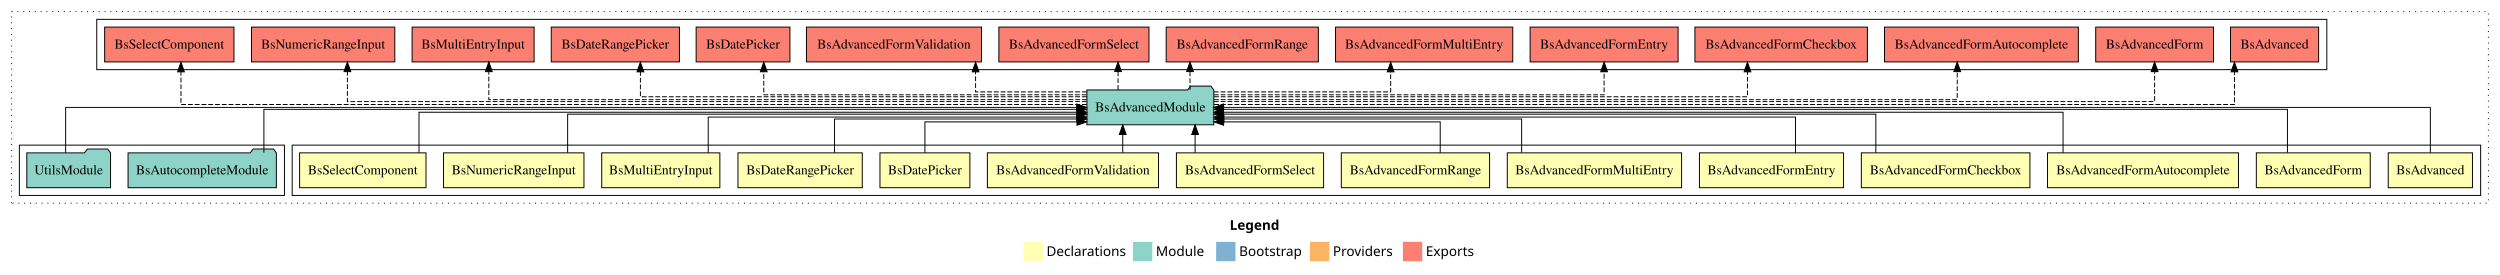
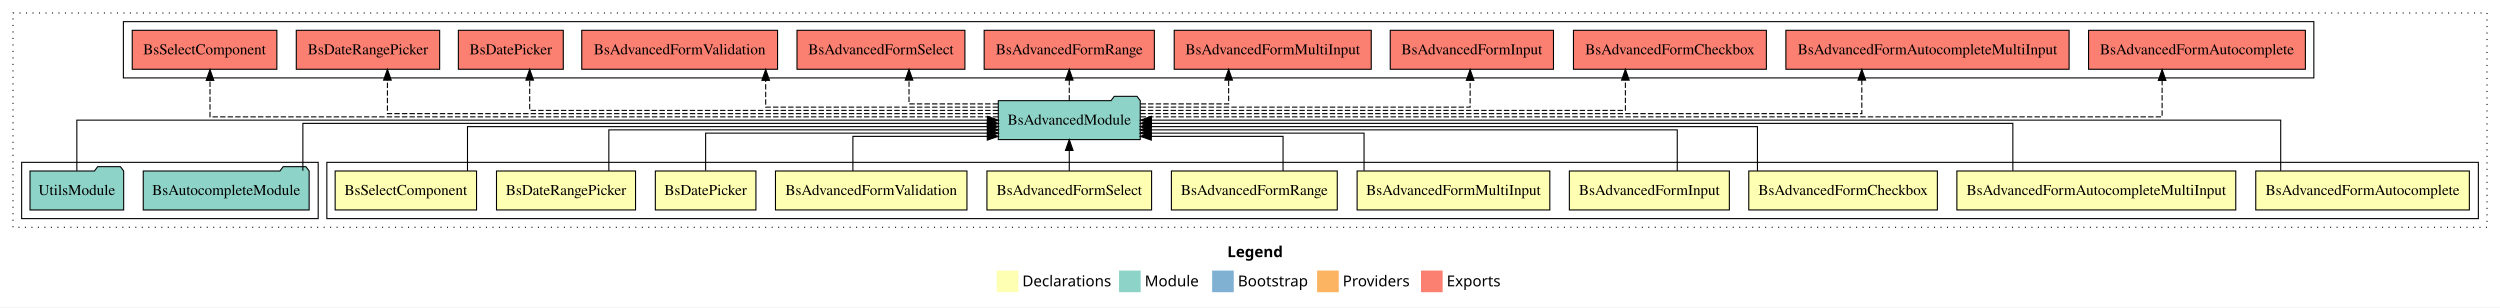
- <svg xmlns="http://www.w3.org/2000/svg" width="2584pt" height="284pt" viewBox="0.00 0.00 2584.00 284.00">
+ <svg xmlns="http://www.w3.org/2000/svg" width="2310pt" height="284pt" viewBox="0.00 0.00 2310.00 284.00">
  <g id="graph0" class="graph" transform="scale(1 1) rotate(0) translate(4 280)">
-     <polygon fill="#ffffff" stroke="transparent" points="-4,4 -4,-280 2580,-280 2580,4 -4,4" />
-     <text text-anchor="start" x="1267.009" y="-42.4" font-family="sans-serif" font-weight="bold" font-size="14.00" fill="#000000">Legend</text>
-     <polygon fill="#ffffb3" stroke="transparent" points="1054,-10 1054,-30 1074,-30 1074,-10 1054,-10" />
-     <text text-anchor="start" x="1077.629" y="-15.4" font-family="sans-serif" font-size="14.00" fill="#000000">  Declarations</text>
-     <polygon fill="#8dd3c7" stroke="transparent" points="1167,-10 1167,-30 1187,-30 1187,-10 1167,-10" />
-     <text text-anchor="start" x="1190.725" y="-15.4" font-family="sans-serif" font-size="14.00" fill="#000000">  Module</text>
-     <polygon fill="#80b1d3" stroke="transparent" points="1253,-10 1253,-30 1273,-30 1273,-10 1253,-10" />
-     <text text-anchor="start" x="1276.781" y="-15.4" font-family="sans-serif" font-size="14.00" fill="#000000">  Bootstrap</text>
-     <polygon fill="#fdb462" stroke="transparent" points="1350,-10 1350,-30 1370,-30 1370,-10 1350,-10" />
-     <text text-anchor="start" x="1373.673" y="-15.4" font-family="sans-serif" font-size="14.00" fill="#000000">  Providers</text>
-     <polygon fill="#fb8072" stroke="transparent" points="1446,-10 1446,-30 1466,-30 1466,-10 1446,-10" />
-     <text text-anchor="start" x="1469.726" y="-15.4" font-family="sans-serif" font-size="14.00" fill="#000000">  Exports</text>
+     <polygon fill="#ffffff" stroke="transparent" points="-4,4 -4,-280 2306,-280 2306,4 -4,4" />
+     <text text-anchor="start" x="1130.009" y="-42.4" font-family="sans-serif" font-weight="bold" font-size="14.00" fill="#000000">Legend</text>
+     <polygon fill="#ffffb3" stroke="transparent" points="917,-10 917,-30 937,-30 937,-10 917,-10" />
+     <text text-anchor="start" x="940.629" y="-15.4" font-family="sans-serif" font-size="14.00" fill="#000000">  Declarations</text>
+     <polygon fill="#8dd3c7" stroke="transparent" points="1030,-10 1030,-30 1050,-30 1050,-10 1030,-10" />
+     <text text-anchor="start" x="1053.725" y="-15.4" font-family="sans-serif" font-size="14.00" fill="#000000">  Module</text>
+     <polygon fill="#80b1d3" stroke="transparent" points="1116,-10 1116,-30 1136,-30 1136,-10 1116,-10" />
+     <text text-anchor="start" x="1139.781" y="-15.4" font-family="sans-serif" font-size="14.00" fill="#000000">  Bootstrap</text>
+     <polygon fill="#fdb462" stroke="transparent" points="1213,-10 1213,-30 1233,-30 1233,-10 1213,-10" />
+     <text text-anchor="start" x="1236.673" y="-15.4" font-family="sans-serif" font-size="14.00" fill="#000000">  Providers</text>
+     <polygon fill="#fb8072" stroke="transparent" points="1309,-10 1309,-30 1329,-30 1329,-10 1309,-10" />
+     <text text-anchor="start" x="1332.726" y="-15.4" font-family="sans-serif" font-size="14.00" fill="#000000">  Exports</text>
    <g id="clust1" class="cluster">
-       <polygon fill="none" stroke="#000000" stroke-dasharray="1,5" points="8,-70 8,-268 2568,-268 2568,-70 8,-70" />
+       <polygon fill="none" stroke="#000000" stroke-dasharray="1,5" points="8,-70 8,-268 2294,-268 2294,-70 8,-70" />
    </g>
    <g id="clust2" class="cluster">
-       <polygon fill="none" stroke="#000000" points="298,-78 298,-130 2560,-130 2560,-78 298,-78" />
-     </g>
-     <g id="clust17" class="cluster">
+       <polygon fill="none" stroke="#000000" points="298,-78 298,-130 2286,-130 2286,-78 298,-78" />
+     </g>
+     <g id="clust14" class="cluster">
      <polygon fill="none" stroke="#000000" points="16,-78 16,-130 290,-130 290,-78 16,-78" />
    </g>
-     <g id="clust18" class="cluster">
-       <polygon fill="none" stroke="#000000" points="96,-208 96,-260 2401,-260 2401,-208 96,-208" />
+     <g id="clust15" class="cluster">
+       <polygon fill="none" stroke="#000000" points="110,-208 110,-260 2134,-260 2134,-208 110,-208" />
    </g>
    <g id="node1" class="node">
-       <polygon fill="#ffffb3" stroke="#000000" points="2551.533,-122 2464.467,-122 2464.467,-86 2551.533,-86 2551.533,-122" />
-       <text text-anchor="middle" x="2508" y="-99.8" font-family="Times,serif" font-size="14.00" fill="#000000">BsAdvanced</text>
-     </g>
-     <g id="node15" class="node">
-       <polygon fill="#8dd3c7" stroke="#000000" points="1250.581,-187 1247.581,-191 1226.581,-191 1223.581,-187 1119.419,-187 1119.419,-151 1250.581,-151 1250.581,-187" />
-       <text text-anchor="middle" x="1185" y="-164.8" font-family="Times,serif" font-size="14.00" fill="#000000">BsAdvancedModule</text>
+       <polygon fill="#ffffb3" stroke="#000000" points="2277.678,-122 2080.322,-122 2080.322,-86 2277.678,-86 2277.678,-122" />
+       <text text-anchor="middle" x="2179" y="-99.8" font-family="Times,serif" font-size="14.00" fill="#000000">BsAdvancedFormAutocomplete</text>
+     </g>
+     <g id="node12" class="node">
+       <polygon fill="#8dd3c7" stroke="#000000" points="1049.581,-187 1046.581,-191 1025.581,-191 1022.581,-187 918.419,-187 918.419,-151 1049.581,-151 1049.581,-187" />
+       <text text-anchor="middle" x="984" y="-164.8" font-family="Times,serif" font-size="14.00" fill="#000000">BsAdvancedModule</text>
    </g>
    <g id="edge1" class="edge">
-       <path fill="none" stroke="#000000" d="M2508,-122.106C2508,-141.339 2508,-169 2508,-169 2508,-169 1260.608,-169 1260.608,-169" />
-       <polygon fill="#000000" stroke="#000000" points="1260.608,-165.5 1250.608,-169 1260.608,-172.5 1260.608,-165.5" />
+       <path fill="none" stroke="#000000" d="M2103.375,-122.106C2103.375,-141.339 2103.375,-169 2103.375,-169 2103.375,-169 1059.843,-169 1059.843,-169" />
+       <polygon fill="#000000" stroke="#000000" points="1059.843,-165.5 1049.843,-169 1059.843,-172.5 1059.843,-165.5" />
    </g>
    <g id="node2" class="node">
-       <polygon fill="#ffffb3" stroke="#000000" points="2445.865,-122 2328.135,-122 2328.135,-86 2445.865,-86 2445.865,-122" />
-       <text text-anchor="middle" x="2387" y="-99.8" font-family="Times,serif" font-size="14.00" fill="#000000">BsAdvancedForm</text>
+       <polygon fill="#ffffb3" stroke="#000000" points="2061.846,-122 1804.154,-122 1804.154,-86 2061.846,-86 2061.846,-122" />
+       <text text-anchor="middle" x="1933" y="-99.8" font-family="Times,serif" font-size="14.00" fill="#000000">BsAdvancedFormAutocompleteMultiInput</text>
    </g>
    <g id="edge2" class="edge">
-       <path fill="none" stroke="#000000" d="M2360.292,-122.222C2360.292,-140.828 2360.292,-167 2360.292,-167 2360.292,-167 1260.707,-167 1260.707,-167" />
-       <polygon fill="#000000" stroke="#000000" points="1260.707,-163.5 1250.707,-167 1260.707,-170.5 1260.707,-163.5" />
+       <path fill="none" stroke="#000000" d="M1855.875,-122.267C1855.875,-140.555 1855.875,-166 1855.875,-166 1855.875,-166 1059.89,-166 1059.89,-166" />
+       <polygon fill="#000000" stroke="#000000" points="1059.89,-162.5 1049.89,-166 1059.89,-169.5 1059.89,-162.5" />
    </g>
    <g id="node3" class="node">
-       <polygon fill="#ffffb3" stroke="#000000" points="2309.678,-122 2112.322,-122 2112.322,-86 2309.678,-86 2309.678,-122" />
-       <text text-anchor="middle" x="2211" y="-99.8" font-family="Times,serif" font-size="14.00" fill="#000000">BsAdvancedFormAutocomplete</text>
+       <polygon fill="#ffffb3" stroke="#000000" points="1786.132,-122 1611.868,-122 1611.868,-86 1786.132,-86 1786.132,-122" />
+       <text text-anchor="middle" x="1699" y="-99.8" font-family="Times,serif" font-size="14.00" fill="#000000">BsAdvancedFormCheckbox</text>
    </g>
    <g id="edge3" class="edge">
-       <path fill="none" stroke="#000000" d="M2128.375,-122.002C2128.375,-139.675 2128.375,-164 2128.375,-164 2128.375,-164 1260.587,-164 1260.587,-164" />
-       <polygon fill="#000000" stroke="#000000" points="1260.587,-160.5 1250.587,-164 1260.587,-167.5 1260.587,-160.5" />
+       <path fill="none" stroke="#000000" d="M1619.875,-122.022C1619.875,-139.373 1619.875,-163 1619.875,-163 1619.875,-163 1059.655,-163 1059.655,-163" />
+       <polygon fill="#000000" stroke="#000000" points="1059.655,-159.5 1049.655,-163 1059.655,-166.5 1059.655,-159.5" />
    </g>
    <g id="node4" class="node">
-       <polygon fill="#ffffb3" stroke="#000000" points="2094.132,-122 1919.868,-122 1919.868,-86 2094.132,-86 2094.132,-122" />
-       <text text-anchor="middle" x="2007" y="-99.8" font-family="Times,serif" font-size="14.00" fill="#000000">BsAdvancedFormCheckbox</text>
+       <polygon fill="#ffffb3" stroke="#000000" points="1593.917,-122 1446.083,-122 1446.083,-86 1593.917,-86 1593.917,-122" />
+       <text text-anchor="middle" x="1520" y="-99.8" font-family="Times,serif" font-size="14.00" fill="#000000">BsAdvancedFormInput</text>
    </g>
    <g id="edge4" class="edge">
-       <path fill="none" stroke="#000000" d="M1934.863,-122.034C1934.863,-139.06 1934.863,-162 1934.863,-162 1934.863,-162 1260.561,-162 1260.561,-162" />
-       <polygon fill="#000000" stroke="#000000" points="1260.561,-158.5 1250.561,-162 1260.561,-165.5 1260.561,-158.5" />
+       <path fill="none" stroke="#000000" d="M1545.784,-122.027C1545.784,-138.398 1545.784,-160 1545.784,-160 1545.784,-160 1059.543,-160 1059.543,-160" />
+       <polygon fill="#000000" stroke="#000000" points="1059.543,-156.5 1049.543,-160 1059.543,-163.5 1059.543,-156.5" />
    </g>
    <g id="node5" class="node">
-       <polygon fill="#ffffb3" stroke="#000000" points="1901.469,-122 1752.531,-122 1752.531,-86 1901.469,-86 1901.469,-122" />
-       <text text-anchor="middle" x="1827" y="-99.8" font-family="Times,serif" font-size="14.00" fill="#000000">BsAdvancedFormEntry</text>
+       <polygon fill="#ffffb3" stroke="#000000" points="1428.034,-122 1249.966,-122 1249.966,-86 1428.034,-86 1428.034,-122" />
+       <text text-anchor="middle" x="1339" y="-99.8" font-family="Times,serif" font-size="14.00" fill="#000000">BsAdvancedFormMultiInput</text>
    </g>
    <g id="edge5" class="edge">
-       <path fill="none" stroke="#000000" d="M1851.828,-122.009C1851.828,-138.049 1851.828,-159 1851.828,-159 1851.828,-159 1260.763,-159 1260.763,-159" />
-       <polygon fill="#000000" stroke="#000000" points="1260.763,-155.5 1250.763,-159 1260.763,-162.5 1260.763,-155.5" />
+       <path fill="none" stroke="#000000" d="M1256.375,-122.24C1256.375,-137.571 1256.375,-157 1256.375,-157 1256.375,-157 1059.587,-157 1059.587,-157" />
+       <polygon fill="#000000" stroke="#000000" points="1059.587,-153.5 1049.587,-157 1059.587,-160.5 1059.587,-153.5" />
    </g>
    <g id="node6" class="node">
-       <polygon fill="#ffffb3" stroke="#000000" points="1734.086,-122 1553.914,-122 1553.914,-86 1734.086,-86 1734.086,-122" />
-       <text text-anchor="middle" x="1644" y="-99.8" font-family="Times,serif" font-size="14.00" fill="#000000">BsAdvancedFormMultiEntry</text>
+       <polygon fill="#ffffb3" stroke="#000000" points="1231.632,-122 1078.368,-122 1078.368,-86 1231.632,-86 1231.632,-122" />
+       <text text-anchor="middle" x="1155" y="-99.8" font-family="Times,serif" font-size="14.00" fill="#000000">BsAdvancedFormRange</text>
    </g>
    <g id="edge6" class="edge">
-       <path fill="none" stroke="#000000" d="M1568.779,-122.24C1568.779,-137.571 1568.779,-157 1568.779,-157 1568.779,-157 1260.974,-157 1260.974,-157" />
-       <polygon fill="#000000" stroke="#000000" points="1260.974,-153.5 1250.974,-157 1260.974,-160.5 1260.974,-153.5" />
+       <path fill="none" stroke="#000000" d="M1181.538,-122.051C1181.538,-136.373 1181.538,-154 1181.538,-154 1181.538,-154 1059.777,-154 1059.777,-154" />
+       <polygon fill="#000000" stroke="#000000" points="1059.777,-150.5 1049.777,-154 1059.777,-157.5 1059.777,-150.5" />
    </g>
    <g id="node7" class="node">
-       <polygon fill="#ffffb3" stroke="#000000" points="1535.632,-122 1382.368,-122 1382.368,-86 1535.632,-86 1535.632,-122" />
-       <text text-anchor="middle" x="1459" y="-99.8" font-family="Times,serif" font-size="14.00" fill="#000000">BsAdvancedFormRange</text>
+       <polygon fill="#ffffb3" stroke="#000000" points="1060.073,-122 907.927,-122 907.927,-86 1060.073,-86 1060.073,-122" />
+       <text text-anchor="middle" x="984" y="-99.8" font-family="Times,serif" font-size="14.00" fill="#000000">BsAdvancedFormSelect</text>
    </g>
    <g id="edge7" class="edge">
-       <path fill="none" stroke="#000000" d="M1484.605,-122.051C1484.605,-136.373 1484.605,-154 1484.605,-154 1484.605,-154 1260.75,-154 1260.75,-154" />
-       <polygon fill="#000000" stroke="#000000" points="1260.75,-150.5 1250.75,-154 1260.75,-157.5 1260.75,-150.5" />
+       <path fill="none" stroke="#000000" d="M984,-122.106C984,-122.106 984,-140.991 984,-140.991" />
+       <polygon fill="#000000" stroke="#000000" points="980.5,-140.991 984,-150.991 987.5,-140.991 980.5,-140.991" />
    </g>
    <g id="node8" class="node">
-       <polygon fill="#ffffb3" stroke="#000000" points="1364.073,-122 1211.927,-122 1211.927,-86 1364.073,-86 1364.073,-122" />
-       <text text-anchor="middle" x="1288" y="-99.8" font-family="Times,serif" font-size="14.00" fill="#000000">BsAdvancedFormSelect</text>
+       <polygon fill="#ffffb3" stroke="#000000" points="889.464,-122 712.536,-122 712.536,-86 889.464,-86 889.464,-122" />
+       <text text-anchor="middle" x="801" y="-99.8" font-family="Times,serif" font-size="14.00" fill="#000000">BsAdvancedFormValidation</text>
    </g>
    <g id="edge8" class="edge">
-       <path fill="none" stroke="#000000" d="M1231.252,-122.106C1231.252,-122.106 1231.252,-140.991 1231.252,-140.991" />
-       <polygon fill="#000000" stroke="#000000" points="1227.752,-140.991 1231.252,-150.991 1234.752,-140.991 1227.752,-140.991" />
+       <path fill="none" stroke="#000000" d="M784.071,-122.051C784.071,-136.373 784.071,-154 784.071,-154 784.071,-154 908.259,-154 908.259,-154" />
+       <polygon fill="#000000" stroke="#000000" points="908.259,-157.5 918.259,-154 908.259,-150.5 908.259,-157.5" />
    </g>
    <g id="node9" class="node">
-       <polygon fill="#ffffb3" stroke="#000000" points="1193.464,-122 1016.536,-122 1016.536,-86 1193.464,-86 1193.464,-122" />
-       <text text-anchor="middle" x="1105" y="-99.8" font-family="Times,serif" font-size="14.00" fill="#000000">BsAdvancedFormValidation</text>
+       <polygon fill="#ffffb3" stroke="#000000" points="694.471,-122 601.529,-122 601.529,-86 694.471,-86 694.471,-122" />
+       <text text-anchor="middle" x="648" y="-99.8" font-family="Times,serif" font-size="14.00" fill="#000000">BsDatePicker</text>
    </g>
    <g id="edge9" class="edge">
-       <path fill="none" stroke="#000000" d="M1156.471,-122.106C1156.471,-122.106 1156.471,-140.991 1156.471,-140.991" />
-       <polygon fill="#000000" stroke="#000000" points="1152.971,-140.991 1156.471,-150.991 1159.971,-140.991 1152.971,-140.991" />
+       <path fill="none" stroke="#000000" d="M648,-122.24C648,-137.571 648,-157 648,-157 648,-157 908.418,-157 908.418,-157" />
+       <polygon fill="#000000" stroke="#000000" points="908.418,-160.5 918.418,-157 908.418,-153.5 908.418,-160.5" />
    </g>
    <g id="node10" class="node">
-       <polygon fill="#ffffb3" stroke="#000000" points="998.471,-122 905.529,-122 905.529,-86 998.471,-86 998.471,-122" />
-       <text text-anchor="middle" x="952" y="-99.8" font-family="Times,serif" font-size="14.00" fill="#000000">BsDatePicker</text>
+       <polygon fill="#ffffb3" stroke="#000000" points="583.237,-122 454.763,-122 454.763,-86 583.237,-86 583.237,-122" />
+       <text text-anchor="middle" x="519" y="-99.8" font-family="Times,serif" font-size="14.00" fill="#000000">BsDateRangePicker</text>
    </g>
    <g id="edge10" class="edge">
-       <path fill="none" stroke="#000000" d="M952,-122.051C952,-136.373 952,-154 952,-154 952,-154 1109.166,-154 1109.166,-154" />
-       <polygon fill="#000000" stroke="#000000" points="1109.166,-157.5 1119.166,-154 1109.166,-150.5 1109.166,-157.5" />
+       <path fill="none" stroke="#000000" d="M558.568,-122.027C558.568,-138.398 558.568,-160 558.568,-160 558.568,-160 908.459,-160 908.459,-160" />
+       <polygon fill="#000000" stroke="#000000" points="908.459,-163.5 918.459,-160 908.459,-156.5 908.459,-163.5" />
    </g>
    <g id="node11" class="node">
-       <polygon fill="#ffffb3" stroke="#000000" points="887.237,-122 758.763,-122 758.763,-86 887.237,-86 887.237,-122" />
-       <text text-anchor="middle" x="823" y="-99.8" font-family="Times,serif" font-size="14.00" fill="#000000">BsDateRangePicker</text>
-     </g>
-     <g id="edge11" class="edge">
-       <path fill="none" stroke="#000000" d="M858.568,-122.24C858.568,-137.571 858.568,-157 858.568,-157 858.568,-157 1109.334,-157 1109.334,-157" />
-       <polygon fill="#000000" stroke="#000000" points="1109.334,-160.5 1119.334,-157 1109.334,-153.5 1109.334,-160.5" />
-     </g>
-     <g id="node12" class="node">
-       <polygon fill="#ffffb3" stroke="#000000" points="740.053,-122 617.947,-122 617.947,-86 740.053,-86 740.053,-122" />
-       <text text-anchor="middle" x="679" y="-99.8" font-family="Times,serif" font-size="14.00" fill="#000000">BsMultiEntryInput</text>
-     </g>
-     <g id="edge12" class="edge">
-       <path fill="none" stroke="#000000" d="M728.02,-122.009C728.02,-138.049 728.02,-159 728.02,-159 728.02,-159 1109.039,-159 1109.039,-159" />
-       <polygon fill="#000000" stroke="#000000" points="1109.039,-162.5 1119.039,-159 1109.039,-155.5 1109.039,-162.5" />
-     </g>
-     <g id="node13" class="node">
-       <polygon fill="#ffffb3" stroke="#000000" points="599.576,-122 454.424,-122 454.424,-86 599.576,-86 599.576,-122" />
-       <text text-anchor="middle" x="527" y="-99.8" font-family="Times,serif" font-size="14.00" fill="#000000">BsNumericRangeInput</text>
-     </g>
-     <g id="edge13" class="edge">
-       <path fill="none" stroke="#000000" d="M582.71,-122.034C582.71,-139.06 582.71,-162 582.71,-162 582.71,-162 1109.398,-162 1109.398,-162" />
-       <polygon fill="#000000" stroke="#000000" points="1109.398,-165.5 1119.398,-162 1109.398,-158.5 1109.398,-165.5" />
-     </g>
-     <g id="node14" class="node">
      <polygon fill="#ffffb3" stroke="#000000" points="436.322,-122 305.678,-122 305.678,-86 436.322,-86 436.322,-122" />
      <text text-anchor="middle" x="371" y="-99.8" font-family="Times,serif" font-size="14.00" fill="#000000">BsSelectComponent</text>
    </g>
+     <g id="edge11" class="edge">
+       <path fill="none" stroke="#000000" d="M427.963,-122.022C427.963,-139.373 427.963,-163 427.963,-163 427.963,-163 908.306,-163 908.306,-163" />
+       <polygon fill="#000000" stroke="#000000" points="908.306,-166.5 918.306,-163 908.306,-159.5 908.306,-166.5" />
+     </g>
+     <g id="node15" class="node">
+       <polygon fill="#fb8072" stroke="#000000" points="2126.178,-252 1925.822,-252 1925.822,-216 2126.178,-216 2126.178,-252" />
+       <text text-anchor="middle" x="2026" y="-229.8" font-family="Times,serif" font-size="14.00" fill="#000000">BsAdvancedFormAutocomplete </text>
+     </g>
    <g id="edge14" class="edge">
-       <path fill="none" stroke="#000000" d="M429.067,-122.002C429.067,-139.675 429.067,-164 429.067,-164 429.067,-164 1109.238,-164 1109.238,-164" />
-       <polygon fill="#000000" stroke="#000000" points="1109.238,-167.5 1119.238,-164 1109.238,-160.5 1109.238,-167.5" />
+       <path fill="none" stroke="#000000" stroke-dasharray="5,2" d="M1049.866,-172C1274.075,-172 1993.792,-172 1993.792,-172 1993.792,-172 1993.792,-205.733 1993.792,-205.733" />
+       <polygon fill="#000000" stroke="#000000" points="1990.292,-205.733 1993.792,-215.733 1997.292,-205.733 1990.292,-205.733" />
+     </g>
+     <g id="node16" class="node">
+       <polygon fill="#fb8072" stroke="#000000" points="1907.846,-252 1646.154,-252 1646.154,-216 1907.846,-216 1907.846,-252" />
+       <text text-anchor="middle" x="1777" y="-229.8" font-family="Times,serif" font-size="14.00" fill="#000000">BsAdvancedFormAutocompleteMultiInput </text>
+     </g>
+     <g id="edge15" class="edge">
+       <path fill="none" stroke="#000000" stroke-dasharray="5,2" d="M1049.633,-175C1229.382,-175 1716.321,-175 1716.321,-175 1716.321,-175 1716.321,-205.977 1716.321,-205.977" />
+       <polygon fill="#000000" stroke="#000000" points="1712.821,-205.977 1716.321,-215.977 1719.821,-205.977 1712.821,-205.977" />
+     </g>
+     <g id="node17" class="node">
+       <polygon fill="#fb8072" stroke="#000000" points="1628.131,-252 1449.869,-252 1449.869,-216 1628.131,-216 1628.131,-252" />
+       <text text-anchor="middle" x="1539" y="-229.8" font-family="Times,serif" font-size="14.00" fill="#000000">BsAdvancedFormCheckbox </text>
+     </g>
+     <g id="edge16" class="edge">
+       <path fill="none" stroke="#000000" stroke-dasharray="5,2" d="M1049.602,-178C1188.133,-178 1497.859,-178 1497.859,-178 1497.859,-178 1497.859,-205.973 1497.859,-205.973" />
+       <polygon fill="#000000" stroke="#000000" points="1494.359,-205.973 1497.859,-215.973 1501.359,-205.973 1494.359,-205.973" />
    </g>
    <g id="node18" class="node">
-       <polygon fill="#fb8072" stroke="#000000" points="2392.532,-252 2301.468,-252 2301.468,-216 2392.532,-216 2392.532,-252" />
-       <text text-anchor="middle" x="2347" y="-229.8" font-family="Times,serif" font-size="14.00" fill="#000000">BsAdvanced </text>
+       <polygon fill="#fb8072" stroke="#000000" points="1431.417,-252 1280.583,-252 1280.583,-216 1431.417,-216 1431.417,-252" />
+       <text text-anchor="middle" x="1356" y="-229.8" font-family="Times,serif" font-size="14.00" fill="#000000">BsAdvancedFormInput </text>
    </g>
    <g id="edge17" class="edge">
-       <path fill="none" stroke="#000000" stroke-dasharray="5,2" d="M1250.911,-172C1491.105,-172 2305.537,-172 2305.537,-172 2305.537,-172 2305.537,-205.733 2305.537,-205.733" />
-       <polygon fill="#000000" stroke="#000000" points="2302.037,-205.733 2305.537,-215.733 2309.037,-205.733 2302.037,-205.733" />
+       <path fill="none" stroke="#000000" stroke-dasharray="5,2" d="M1049.794,-181C1156.233,-181 1354.404,-181 1354.404,-181 1354.404,-181 1354.404,-205.76 1354.404,-205.76" />
+       <polygon fill="#000000" stroke="#000000" points="1350.904,-205.76 1354.404,-215.76 1357.904,-205.76 1350.904,-205.76" />
    </g>
    <g id="node19" class="node">
-       <polygon fill="#fb8072" stroke="#000000" points="2283.866,-252 2162.134,-252 2162.134,-216 2283.866,-216 2283.866,-252" />
-       <text text-anchor="middle" x="2223" y="-229.8" font-family="Times,serif" font-size="14.00" fill="#000000">BsAdvancedForm </text>
+       <polygon fill="#fb8072" stroke="#000000" points="1263.033,-252 1080.967,-252 1080.967,-216 1263.033,-216 1263.033,-252" />
+       <text text-anchor="middle" x="1172" y="-229.8" font-family="Times,serif" font-size="14.00" fill="#000000">BsAdvancedFormMultiInput </text>
    </g>
    <g id="edge18" class="edge">
-       <path fill="none" stroke="#000000" stroke-dasharray="5,2" d="M1250.719,-175C1478.893,-175 2223,-175 2223,-175 2223,-175 2223,-205.977 2223,-205.977" />
-       <polygon fill="#000000" stroke="#000000" points="2219.5,-205.977 2223,-215.977 2226.5,-205.977 2219.5,-205.977" />
+       <path fill="none" stroke="#000000" stroke-dasharray="5,2" d="M1049.878,-184C1089.086,-184 1131.261,-184 1131.261,-184 1131.261,-184 1131.261,-205.949 1131.261,-205.949" />
+       <polygon fill="#000000" stroke="#000000" points="1127.761,-205.949 1131.261,-215.949 1134.761,-205.949 1127.761,-205.949" />
    </g>
    <g id="node20" class="node">
-       <polygon fill="#fb8072" stroke="#000000" points="2144.178,-252 1943.822,-252 1943.822,-216 2144.178,-216 2144.178,-252" />
-       <text text-anchor="middle" x="2044" y="-229.8" font-family="Times,serif" font-size="14.00" fill="#000000">BsAdvancedFormAutocomplete </text>
+       <polygon fill="#fb8072" stroke="#000000" points="1062.631,-252 905.369,-252 905.369,-216 1062.631,-216 1062.631,-252" />
+       <text text-anchor="middle" x="984" y="-229.8" font-family="Times,serif" font-size="14.00" fill="#000000">BsAdvancedFormRange </text>
    </g>
    <g id="edge19" class="edge">
-       <path fill="none" stroke="#000000" stroke-dasharray="5,2" d="M1250.79,-177C1447.721,-177 2018.988,-177 2018.988,-177 2018.988,-177 2018.988,-205.965 2018.988,-205.965" />
-       <polygon fill="#000000" stroke="#000000" points="2015.488,-205.965 2018.988,-215.965 2022.488,-205.965 2015.488,-205.965" />
+       <path fill="none" stroke="#000000" stroke-dasharray="5,2" d="M984,-187.106C984,-187.106 984,-205.991 984,-205.991" />
+       <polygon fill="#000000" stroke="#000000" points="980.5,-205.991 984,-215.991 987.5,-205.991 980.5,-205.991" />
    </g>
    <g id="node21" class="node">
-       <polygon fill="#fb8072" stroke="#000000" points="1926.131,-252 1747.869,-252 1747.869,-216 1926.131,-216 1926.131,-252" />
-       <text text-anchor="middle" x="1837" y="-229.8" font-family="Times,serif" font-size="14.00" fill="#000000">BsAdvancedFormCheckbox </text>
+       <polygon fill="#fb8072" stroke="#000000" points="887.574,-252 732.426,-252 732.426,-216 887.574,-216 887.574,-252" />
+       <text text-anchor="middle" x="810" y="-229.8" font-family="Times,serif" font-size="14.00" fill="#000000">BsAdvancedFormSelect </text>
    </g>
    <g id="edge20" class="edge">
-       <path fill="none" stroke="#000000" stroke-dasharray="5,2" d="M1250.756,-180C1409.781,-180 1802.172,-180 1802.172,-180 1802.172,-180 1802.172,-205.718 1802.172,-205.718" />
-       <polygon fill="#000000" stroke="#000000" points="1798.672,-205.718 1802.172,-215.718 1805.672,-205.718 1798.672,-205.718" />
+       <path fill="none" stroke="#000000" stroke-dasharray="5,2" d="M918.192,-184C878.645,-184 835.929,-184 835.929,-184 835.929,-184 835.929,-205.949 835.929,-205.949" />
+       <polygon fill="#000000" stroke="#000000" points="832.429,-205.949 835.929,-215.949 839.429,-205.949 832.429,-205.949" />
    </g>
    <g id="node22" class="node">
-       <polygon fill="#fb8072" stroke="#000000" points="1730.47,-252 1577.53,-252 1577.53,-216 1730.47,-216 1730.47,-252" />
-       <text text-anchor="middle" x="1654" y="-229.8" font-family="Times,serif" font-size="14.00" fill="#000000">BsAdvancedFormEntry </text>
+       <polygon fill="#fb8072" stroke="#000000" points="714.464,-252 533.536,-252 533.536,-216 714.464,-216 714.464,-252" />
+       <text text-anchor="middle" x="624" y="-229.8" font-family="Times,serif" font-size="14.00" fill="#000000">BsAdvancedFormValidation </text>
    </g>
    <g id="edge21" class="edge">
-       <path fill="none" stroke="#000000" stroke-dasharray="5,2" d="M1250.706,-182C1379.782,-182 1654,-182 1654,-182 1654,-182 1654,-205.813 1654,-205.813" />
-       <polygon fill="#000000" stroke="#000000" points="1650.5,-205.813 1654,-215.813 1657.5,-205.813 1650.5,-205.813" />
+       <path fill="none" stroke="#000000" stroke-dasharray="5,2" d="M918.236,-181C835.329,-181 703.502,-181 703.502,-181 703.502,-181 703.502,-205.76 703.502,-205.76" />
+       <polygon fill="#000000" stroke="#000000" points="700.002,-205.76 703.502,-215.76 707.002,-205.76 700.002,-205.76" />
    </g>
    <g id="node23" class="node">
-       <polygon fill="#fb8072" stroke="#000000" points="1559.586,-252 1376.414,-252 1376.414,-216 1559.586,-216 1559.586,-252" />
-       <text text-anchor="middle" x="1468" y="-229.8" font-family="Times,serif" font-size="14.00" fill="#000000">BsAdvancedFormMultiEntry </text>
+       <polygon fill="#fb8072" stroke="#000000" points="516.472,-252 419.528,-252 419.528,-216 516.472,-216 516.472,-252" />
+       <text text-anchor="middle" x="468" y="-229.8" font-family="Times,serif" font-size="14.00" fill="#000000">BsDatePicker </text>
    </g>
    <g id="edge22" class="edge">
-       <path fill="none" stroke="#000000" stroke-dasharray="5,2" d="M1250.588,-185C1324.18,-185 1433.395,-185 1433.395,-185 1433.395,-185 1433.395,-205.754 1433.395,-205.754" />
-       <polygon fill="#000000" stroke="#000000" points="1429.895,-205.754 1433.395,-215.754 1436.895,-205.754 1429.895,-205.754" />
+       <path fill="none" stroke="#000000" stroke-dasharray="5,2" d="M918.308,-178C782.926,-178 485.434,-178 485.434,-178 485.434,-178 485.434,-205.973 485.434,-205.973" />
+       <polygon fill="#000000" stroke="#000000" points="481.934,-205.973 485.434,-215.973 488.934,-205.973 481.934,-205.973" />
    </g>
    <g id="node24" class="node">
-       <polygon fill="#fb8072" stroke="#000000" points="1358.631,-252 1201.369,-252 1201.369,-216 1358.631,-216 1358.631,-252" />
-       <text text-anchor="middle" x="1280" y="-229.8" font-family="Times,serif" font-size="14.00" fill="#000000">BsAdvancedFormRange </text>
+       <polygon fill="#fb8072" stroke="#000000" points="402.237,-252 269.763,-252 269.763,-216 402.237,-216 402.237,-252" />
+       <text text-anchor="middle" x="336" y="-229.8" font-family="Times,serif" font-size="14.00" fill="#000000">BsDateRangePicker </text>
    </g>
    <g id="edge23" class="edge">
-       <path fill="none" stroke="#000000" stroke-dasharray="5,2" d="M1225.988,-187.106C1225.988,-187.106 1225.988,-205.991 1225.988,-205.991" />
-       <polygon fill="#000000" stroke="#000000" points="1222.488,-205.991 1225.988,-215.991 1229.488,-205.991 1222.488,-205.991" />
+       <path fill="none" stroke="#000000" stroke-dasharray="5,2" d="M918.36,-175C756.995,-175 353.979,-175 353.979,-175 353.979,-175 353.979,-205.977 353.979,-205.977" />
+       <polygon fill="#000000" stroke="#000000" points="350.479,-205.977 353.979,-215.977 357.479,-205.977 350.479,-205.977" />
    </g>
    <g id="node25" class="node">
-       <polygon fill="#fb8072" stroke="#000000" points="1183.574,-252 1028.426,-252 1028.426,-216 1183.574,-216 1183.574,-252" />
-       <text text-anchor="middle" x="1106" y="-229.8" font-family="Times,serif" font-size="14.00" fill="#000000">BsAdvancedFormSelect </text>
+       <polygon fill="#fb8072" stroke="#000000" points="251.821,-252 118.179,-252 118.179,-216 251.821,-216 251.821,-252" />
+       <text text-anchor="middle" x="185" y="-229.8" font-family="Times,serif" font-size="14.00" fill="#000000">BsSelectComponent </text>
    </g>
    <g id="edge24" class="edge">
-       <path fill="none" stroke="#000000" stroke-dasharray="5,2" d="M1151.623,-187.106C1151.623,-187.106 1151.623,-205.991 1151.623,-205.991" />
-       <polygon fill="#000000" stroke="#000000" points="1148.123,-205.991 1151.623,-215.991 1155.123,-205.991 1148.123,-205.991" />
-     </g>
-     <g id="node26" class="node">
-       <polygon fill="#fb8072" stroke="#000000" points="1010.464,-252 829.536,-252 829.536,-216 1010.464,-216 1010.464,-252" />
-       <text text-anchor="middle" x="920" y="-229.8" font-family="Times,serif" font-size="14.00" fill="#000000">BsAdvancedFormValidation </text>
-     </g>
-     <g id="edge25" class="edge">
-       <path fill="none" stroke="#000000" stroke-dasharray="5,2" d="M1119.273,-185C1067.623,-185 1004.359,-185 1004.359,-185 1004.359,-185 1004.359,-205.754 1004.359,-205.754" />
-       <polygon fill="#000000" stroke="#000000" points="1000.859,-205.754 1004.359,-215.754 1007.859,-205.754 1000.859,-205.754" />
-     </g>
-     <g id="node27" class="node">
-       <polygon fill="#fb8072" stroke="#000000" points="812.472,-252 715.528,-252 715.528,-216 812.472,-216 812.472,-252" />
-       <text text-anchor="middle" x="764" y="-229.8" font-family="Times,serif" font-size="14.00" fill="#000000">BsDatePicker </text>
-     </g>
-     <g id="edge26" class="edge">
-       <path fill="none" stroke="#000000" stroke-dasharray="5,2" d="M1119.02,-182C1005.532,-182 785.434,-182 785.434,-182 785.434,-182 785.434,-205.813 785.434,-205.813" />
-       <polygon fill="#000000" stroke="#000000" points="781.934,-205.813 785.434,-215.813 788.934,-205.813 781.934,-205.813" />
-     </g>
-     <g id="node28" class="node">
-       <polygon fill="#fb8072" stroke="#000000" points="698.237,-252 565.763,-252 565.763,-216 698.237,-216 698.237,-252" />
-       <text text-anchor="middle" x="632" y="-229.8" font-family="Times,serif" font-size="14.00" fill="#000000">BsDateRangePicker </text>
-     </g>
-     <g id="edge27" class="edge">
-       <path fill="none" stroke="#000000" stroke-dasharray="5,2" d="M1119.311,-180C978.018,-180 657.921,-180 657.921,-180 657.921,-180 657.921,-205.718 657.921,-205.718" />
-       <polygon fill="#000000" stroke="#000000" points="654.421,-205.718 657.921,-215.718 661.421,-205.718 654.421,-205.718" />
-     </g>
-     <g id="node29" class="node">
-       <polygon fill="#fb8072" stroke="#000000" points="548.053,-252 421.947,-252 421.947,-216 548.053,-216 548.053,-252" />
-       <text text-anchor="middle" x="485" y="-229.8" font-family="Times,serif" font-size="14.00" fill="#000000">BsMultiEntryInput </text>
-     </g>
-     <g id="edge28" class="edge">
-       <path fill="none" stroke="#000000" stroke-dasharray="5,2" d="M1119.439,-177C948.3,-177 501.244,-177 501.244,-177 501.244,-177 501.244,-205.965 501.244,-205.965" />
-       <polygon fill="#000000" stroke="#000000" points="497.744,-205.965 501.244,-215.965 504.744,-205.965 497.744,-205.965" />
-     </g>
-     <g id="node30" class="node">
-       <polygon fill="#fb8072" stroke="#000000" points="404.076,-252 255.924,-252 255.924,-216 404.076,-216 404.076,-252" />
-       <text text-anchor="middle" x="330" y="-229.8" font-family="Times,serif" font-size="14.00" fill="#000000">BsNumericRangeInput </text>
-     </g>
-     <g id="edge29" class="edge">
-       <path fill="none" stroke="#000000" stroke-dasharray="5,2" d="M1119.183,-175C922.885,-175 355.064,-175 355.064,-175 355.064,-175 355.064,-205.977 355.064,-205.977" />
-       <polygon fill="#000000" stroke="#000000" points="351.564,-205.977 355.064,-215.977 358.564,-205.977 351.564,-205.977" />
-     </g>
-     <g id="node31" class="node">
-       <polygon fill="#fb8072" stroke="#000000" points="237.821,-252 104.179,-252 104.179,-216 237.821,-216 237.821,-252" />
-       <text text-anchor="middle" x="171" y="-229.8" font-family="Times,serif" font-size="14.00" fill="#000000">BsSelectComponent </text>
-     </g>
-     <g id="edge30" class="edge">
-       <path fill="none" stroke="#000000" stroke-dasharray="5,2" d="M1119.259,-172C896.351,-172 183.044,-172 183.044,-172 183.044,-172 183.044,-205.733 183.044,-205.733" />
-       <polygon fill="#000000" stroke="#000000" points="179.544,-205.733 183.044,-215.733 186.544,-205.733 179.544,-205.733" />
-     </g>
-     <g id="node16" class="node">
+       <path fill="none" stroke="#000000" stroke-dasharray="5,2" d="M918.352,-172C728.13,-172 190.044,-172 190.044,-172 190.044,-172 190.044,-205.733 190.044,-205.733" />
+       <polygon fill="#000000" stroke="#000000" points="186.544,-205.733 190.044,-215.733 193.544,-205.733 186.544,-205.733" />
+     </g>
+     <g id="node13" class="node">
      <polygon fill="#8dd3c7" stroke="#000000" points="281.644,-122 278.644,-126 257.644,-126 254.644,-122 128.356,-122 128.356,-86 281.644,-86 281.644,-122" />
      <text text-anchor="middle" x="205" y="-99.8" font-family="Times,serif" font-size="14.00" fill="#000000">BsAutocompleteModule</text>
    </g>
-     <g id="edge15" class="edge">
-       <path fill="none" stroke="#000000" d="M268.767,-122.222C268.767,-140.828 268.767,-167 268.767,-167 268.767,-167 1109.107,-167 1109.107,-167" />
-       <polygon fill="#000000" stroke="#000000" points="1109.107,-170.5 1119.107,-167 1109.107,-163.5 1109.107,-170.5" />
-     </g>
-     <g id="node17" class="node">
+     <g id="edge12" class="edge">
+       <path fill="none" stroke="#000000" d="M275.852,-122.267C275.852,-140.555 275.852,-166 275.852,-166 275.852,-166 908.332,-166 908.332,-166" />
+       <polygon fill="#000000" stroke="#000000" points="908.332,-169.5 918.332,-166 908.332,-162.5 908.332,-169.5" />
+     </g>
+     <g id="node14" class="node">
      <polygon fill="#8dd3c7" stroke="#000000" points="110.273,-122 107.273,-126 86.273,-126 83.273,-122 23.727,-122 23.727,-86 110.273,-86 110.273,-122" />
      <text text-anchor="middle" x="67" y="-99.8" font-family="Times,serif" font-size="14.00" fill="#000000">UtilsModule</text>
    </g>
-     <g id="edge16" class="edge">
-       <path fill="none" stroke="#000000" d="M63.852,-122.106C63.852,-141.339 63.852,-169 63.852,-169 63.852,-169 1109.053,-169 1109.053,-169" />
-       <polygon fill="#000000" stroke="#000000" points="1109.053,-172.5 1119.053,-169 1109.053,-165.5 1109.053,-172.5" />
+     <g id="edge13" class="edge">
+       <path fill="none" stroke="#000000" d="M67,-122.106C67,-141.339 67,-169 67,-169 67,-169 908.42,-169 908.42,-169" />
+       <polygon fill="#000000" stroke="#000000" points="908.42,-172.5 918.42,-169 908.42,-165.5 908.42,-172.5" />
    </g>
  </g>
</svg>
